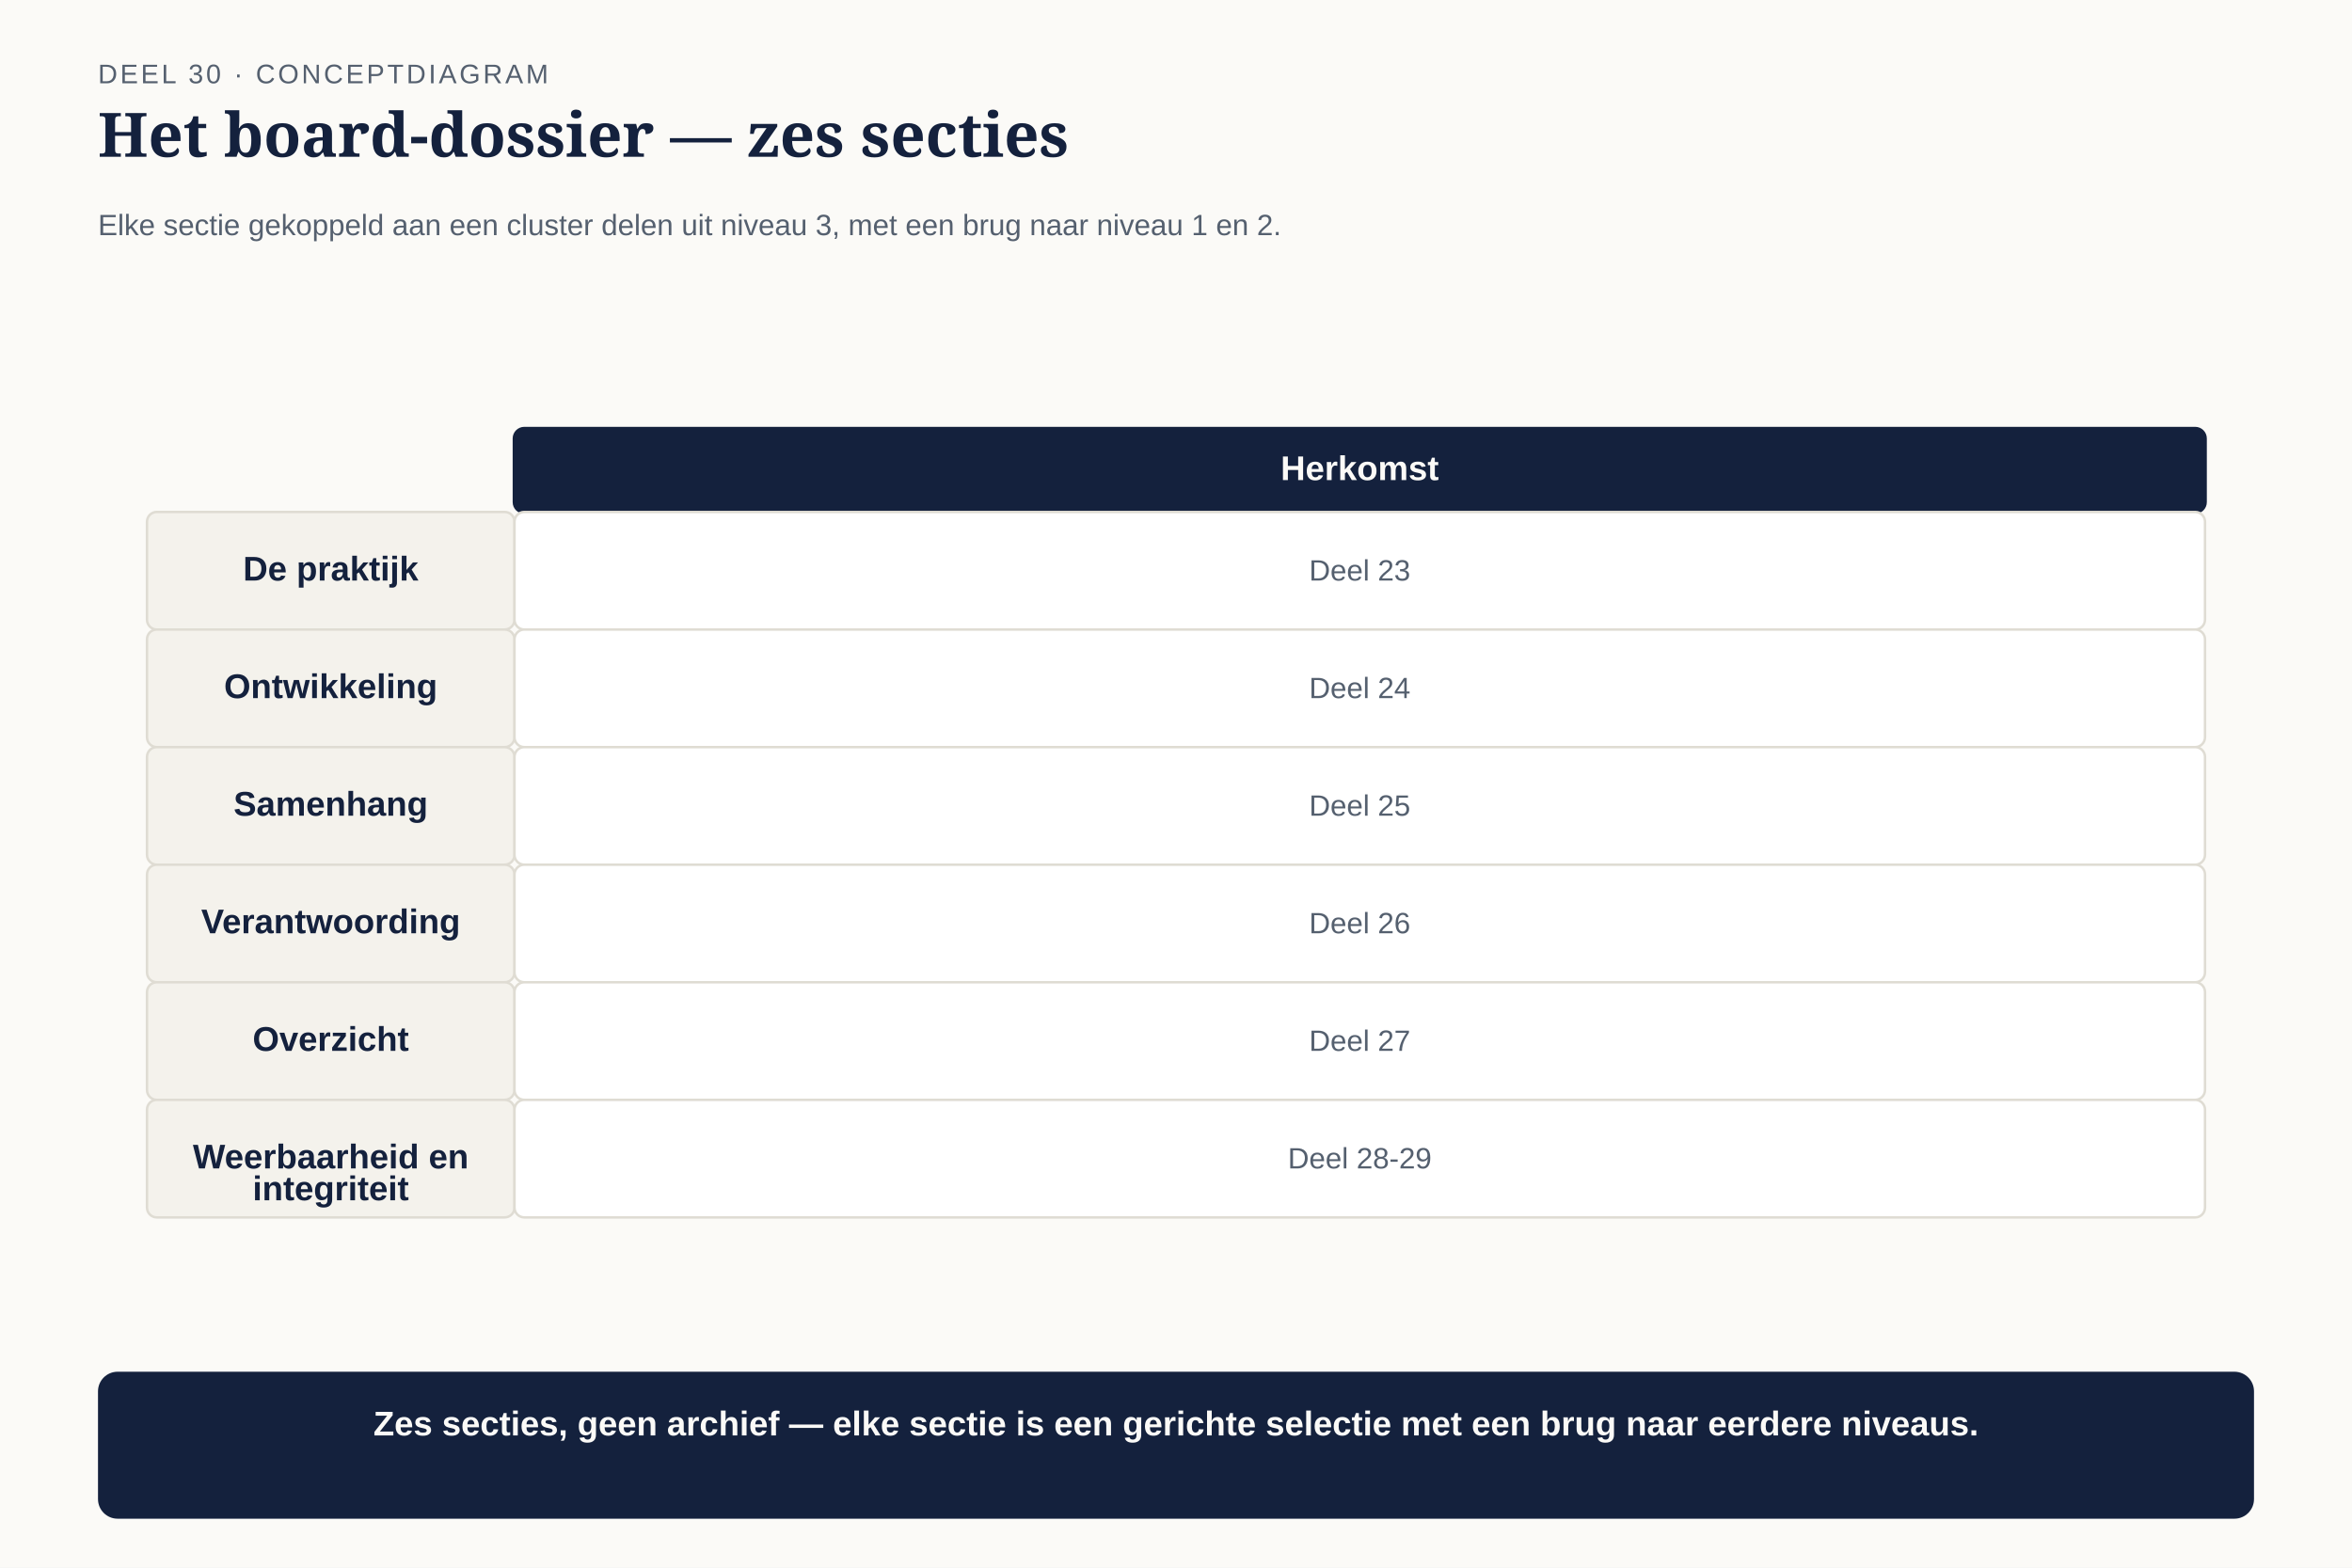
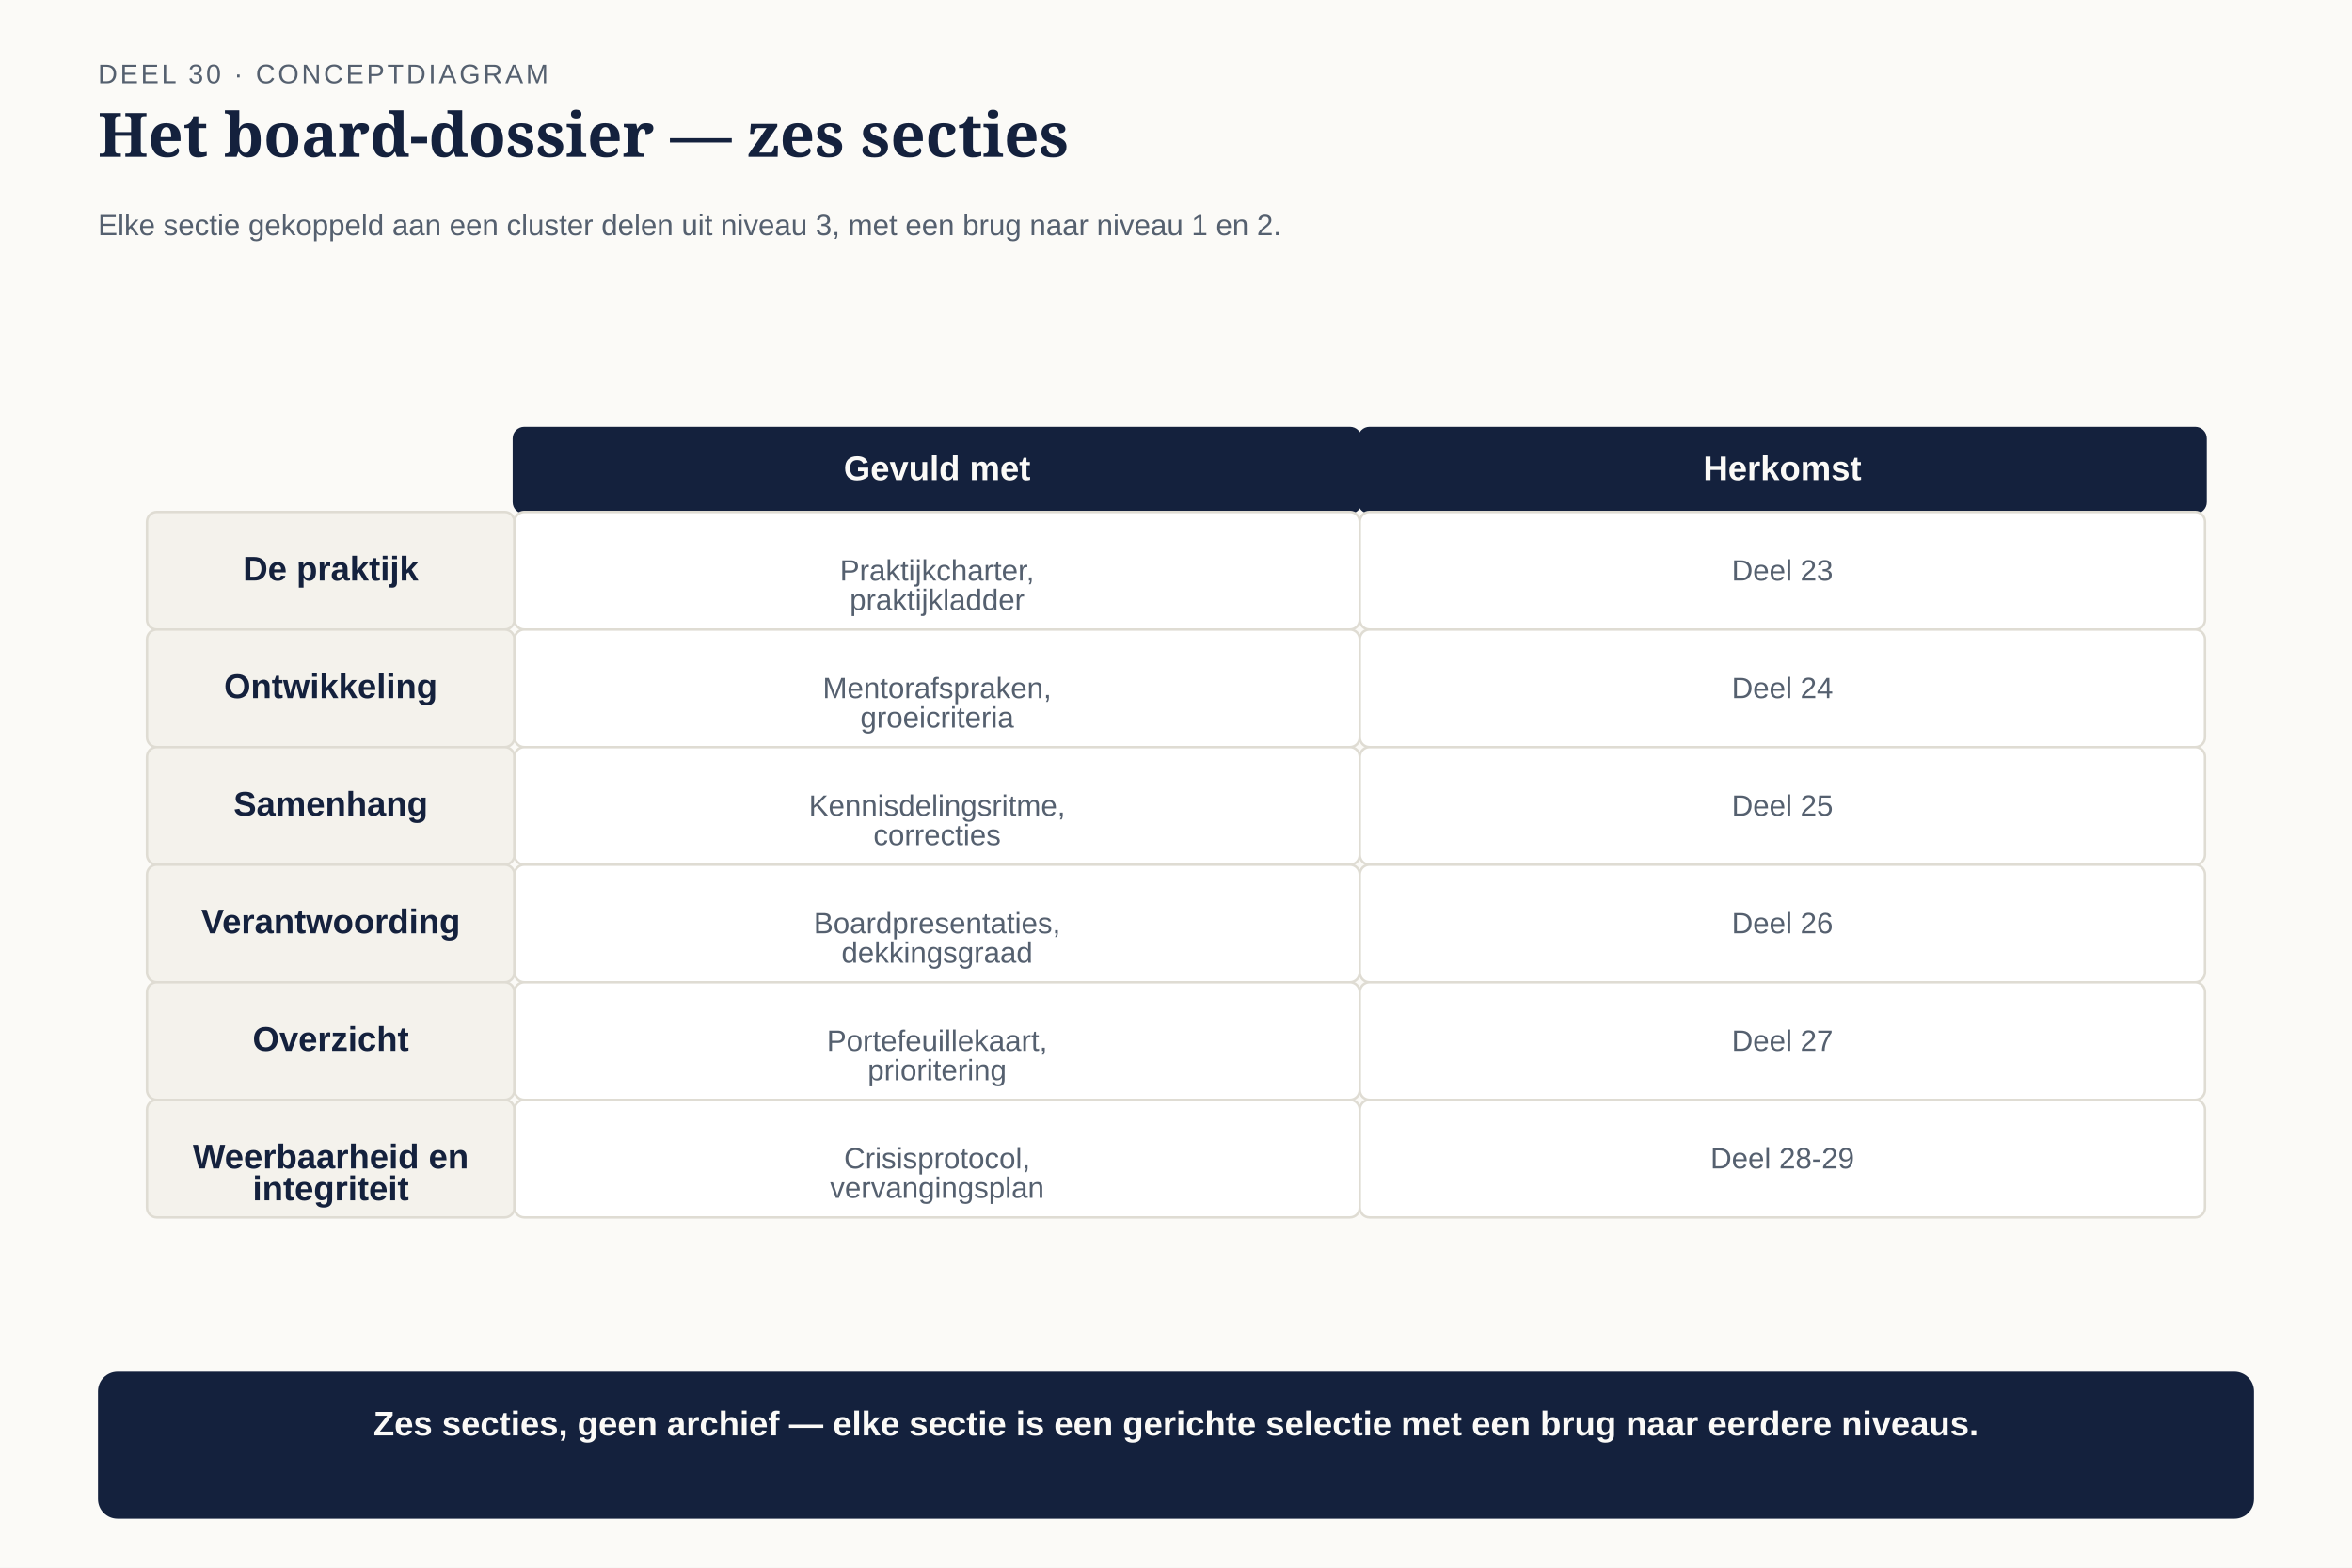
<svg xmlns="http://www.w3.org/2000/svg" viewBox="0 0 960 640" font-family="'DM Sans', Arial, sans-serif" width="960" height="640" preserveAspectRatio="xMidYMid meet">
  <defs>
    <style>
      .paper { fill:#FBFAF7; }
      .label { font-size:14px; font-weight:700; fill:#14213D; }
      .label-light { font-size:14px; font-weight:700; fill:#FBFAF7; }
      .sub { font-size:12px; fill:#55606F; }
      .sub-light { font-size:12px; fill:#DFDCD3; }
      .title { font-family:'Cormorant Garamond', Georgia, serif; font-size:25px; fill:#14213D; font-weight:600; }
      .title-sm { font-family:'Cormorant Garamond', Georgia, serif; font-size:19px; fill:#14213D; font-weight:600; }
      .kicker { font-size:11px; fill:#55606F; letter-spacing:.10em; }
      .arrow { stroke:#2563A8; stroke-width:2; fill:none; marker-end:url(#arrb); }
      .arrow-muted { stroke:#55606F; stroke-width:1.5; fill:none; marker-end:url(#arrm); }
      .arrow-amber { stroke:#E9A13B; stroke-width:2; fill:none; marker-end:url(#arra); }
    </style>
    <marker id="arrb" markerWidth="10" markerHeight="10" refX="6" refY="3" orient="auto">
      <path d="M0,0 L6,3 L0,6 Z" fill="#2563A8" />
    </marker>
    <marker id="arrm" markerWidth="10" markerHeight="10" refX="6" refY="3" orient="auto">
      <path d="M0,0 L6,3 L0,6 Z" fill="#55606F" />
    </marker>
    <marker id="arra" markerWidth="10" markerHeight="10" refX="6" refY="3" orient="auto">
      <path d="M0,0 L6,3 L0,6 Z" fill="#E9A13B" />
    </marker>
  </defs>
  <rect width="960" height="640" class="paper" />
  <text x="40" y="34" class="kicker">DEEL 30 · CONCEPTDIAGRAM</text>
  <text x="40" y="64" class="title">Het board-dossier — zes secties</text>
  <text x="40" y="96" class="sub">Elke sectie gekoppeld aan een cluster delen uit niveau 3, met een brug naar niveau 1 en 2.</text>
-   <rect x="210" y="175" width="690" height="34" rx="4" fill="#14213D" stroke="#14213D" stroke-width="1.5" />
-   <text x="555" y="196" text-anchor="middle" class="label-light">Herkomst</text>
+   <rect x="210" y="175" width="345" height="34" rx="4" fill="#14213D" stroke="#14213D" stroke-width="1.5" />
+   <text x="382.5" y="196" text-anchor="middle" class="label-light">Gevuld met</text>
+   <rect x="555" y="175" width="345" height="34" rx="4" fill="#14213D" stroke="#14213D" stroke-width="1.5" />
+   <text x="727.5" y="196" text-anchor="middle" class="label-light">Herkomst</text>
  <rect x="60" y="209" width="150" height="48" rx="4" fill="#F4F2EC" stroke="#DFDCD3" stroke-width="1" />
  <text x="135" y="237" text-anchor="middle" class="label">De praktijk</text>
-   <rect x="210" y="209" width="690" height="48" rx="4" fill="#FFFFFF" stroke="#DFDCD3" stroke-width="1" />
-   <text x="555" y="237" text-anchor="middle" class="sub">Deel 23</text>
+   <rect x="210" y="209" width="345" height="48" rx="4" fill="#FFFFFF" stroke="#DFDCD3" stroke-width="1" />
+   <text x="382.5" y="237" text-anchor="middle" class="sub">Praktijkcharter,</text>
+   <text x="382.5" y="249" text-anchor="middle" class="sub">praktijkladder</text>
+   <rect x="555" y="209" width="345" height="48" rx="4" fill="#FFFFFF" stroke="#DFDCD3" stroke-width="1" />
+   <text x="727.5" y="237" text-anchor="middle" class="sub">Deel 23</text>
  <rect x="60" y="257" width="150" height="48" rx="4" fill="#F4F2EC" stroke="#DFDCD3" stroke-width="1" />
  <text x="135" y="285" text-anchor="middle" class="label">Ontwikkeling</text>
-   <rect x="210" y="257" width="690" height="48" rx="4" fill="#FFFFFF" stroke="#DFDCD3" stroke-width="1" />
-   <text x="555" y="285" text-anchor="middle" class="sub">Deel 24</text>
+   <rect x="210" y="257" width="345" height="48" rx="4" fill="#FFFFFF" stroke="#DFDCD3" stroke-width="1" />
+   <text x="382.5" y="285" text-anchor="middle" class="sub">Mentorafspraken,</text>
+   <text x="382.5" y="297" text-anchor="middle" class="sub">groeicriteria</text>
+   <rect x="555" y="257" width="345" height="48" rx="4" fill="#FFFFFF" stroke="#DFDCD3" stroke-width="1" />
+   <text x="727.5" y="285" text-anchor="middle" class="sub">Deel 24</text>
  <rect x="60" y="305" width="150" height="48" rx="4" fill="#F4F2EC" stroke="#DFDCD3" stroke-width="1" />
  <text x="135" y="333" text-anchor="middle" class="label">Samenhang</text>
-   <rect x="210" y="305" width="690" height="48" rx="4" fill="#FFFFFF" stroke="#DFDCD3" stroke-width="1" />
-   <text x="555" y="333" text-anchor="middle" class="sub">Deel 25</text>
+   <rect x="210" y="305" width="345" height="48" rx="4" fill="#FFFFFF" stroke="#DFDCD3" stroke-width="1" />
+   <text x="382.5" y="333" text-anchor="middle" class="sub">Kennisdelingsritme,</text>
+   <text x="382.5" y="345" text-anchor="middle" class="sub">correcties</text>
+   <rect x="555" y="305" width="345" height="48" rx="4" fill="#FFFFFF" stroke="#DFDCD3" stroke-width="1" />
+   <text x="727.5" y="333" text-anchor="middle" class="sub">Deel 25</text>
  <rect x="60" y="353" width="150" height="48" rx="4" fill="#F4F2EC" stroke="#DFDCD3" stroke-width="1" />
  <text x="135" y="381" text-anchor="middle" class="label">Verantwoording</text>
-   <rect x="210" y="353" width="690" height="48" rx="4" fill="#FFFFFF" stroke="#DFDCD3" stroke-width="1" />
-   <text x="555" y="381" text-anchor="middle" class="sub">Deel 26</text>
+   <rect x="210" y="353" width="345" height="48" rx="4" fill="#FFFFFF" stroke="#DFDCD3" stroke-width="1" />
+   <text x="382.5" y="381" text-anchor="middle" class="sub">Boardpresentaties,</text>
+   <text x="382.5" y="393" text-anchor="middle" class="sub">dekkingsgraad</text>
+   <rect x="555" y="353" width="345" height="48" rx="4" fill="#FFFFFF" stroke="#DFDCD3" stroke-width="1" />
+   <text x="727.5" y="381" text-anchor="middle" class="sub">Deel 26</text>
  <rect x="60" y="401" width="150" height="48" rx="4" fill="#F4F2EC" stroke="#DFDCD3" stroke-width="1" />
  <text x="135" y="429" text-anchor="middle" class="label">Overzicht</text>
-   <rect x="210" y="401" width="690" height="48" rx="4" fill="#FFFFFF" stroke="#DFDCD3" stroke-width="1" />
-   <text x="555" y="429" text-anchor="middle" class="sub">Deel 27</text>
+   <rect x="210" y="401" width="345" height="48" rx="4" fill="#FFFFFF" stroke="#DFDCD3" stroke-width="1" />
+   <text x="382.5" y="429" text-anchor="middle" class="sub">Portefeuillekaart,</text>
+   <text x="382.5" y="441" text-anchor="middle" class="sub">prioritering</text>
+   <rect x="555" y="401" width="345" height="48" rx="4" fill="#FFFFFF" stroke="#DFDCD3" stroke-width="1" />
+   <text x="727.5" y="429" text-anchor="middle" class="sub">Deel 27</text>
  <rect x="60" y="449" width="150" height="48" rx="4" fill="#F4F2EC" stroke="#DFDCD3" stroke-width="1" />
  <text x="135" y="477" text-anchor="middle" class="label">Weerbaarheid en</text>
  <text x="135" y="490" text-anchor="middle" class="label">integriteit</text>
-   <rect x="210" y="449" width="690" height="48" rx="4" fill="#FFFFFF" stroke="#DFDCD3" stroke-width="1" />
-   <text x="555" y="477" text-anchor="middle" class="sub">Deel 28-29</text>
+   <rect x="210" y="449" width="345" height="48" rx="4" fill="#FFFFFF" stroke="#DFDCD3" stroke-width="1" />
+   <text x="382.5" y="477" text-anchor="middle" class="sub">Crisisprotocol,</text>
+   <text x="382.5" y="489" text-anchor="middle" class="sub">vervangingsplan</text>
+   <rect x="555" y="449" width="345" height="48" rx="4" fill="#FFFFFF" stroke="#DFDCD3" stroke-width="1" />
+   <text x="727.5" y="477" text-anchor="middle" class="sub">Deel 28-29</text>
  <rect x="40" y="560" width="880" height="60" rx="8" fill="#14213D" />
  <text x="480" y="586" text-anchor="middle" class="label-light">Zes secties, geen archief — elke sectie is een gerichte selectie met een brug naar eerdere niveaus.</text>
</svg>
